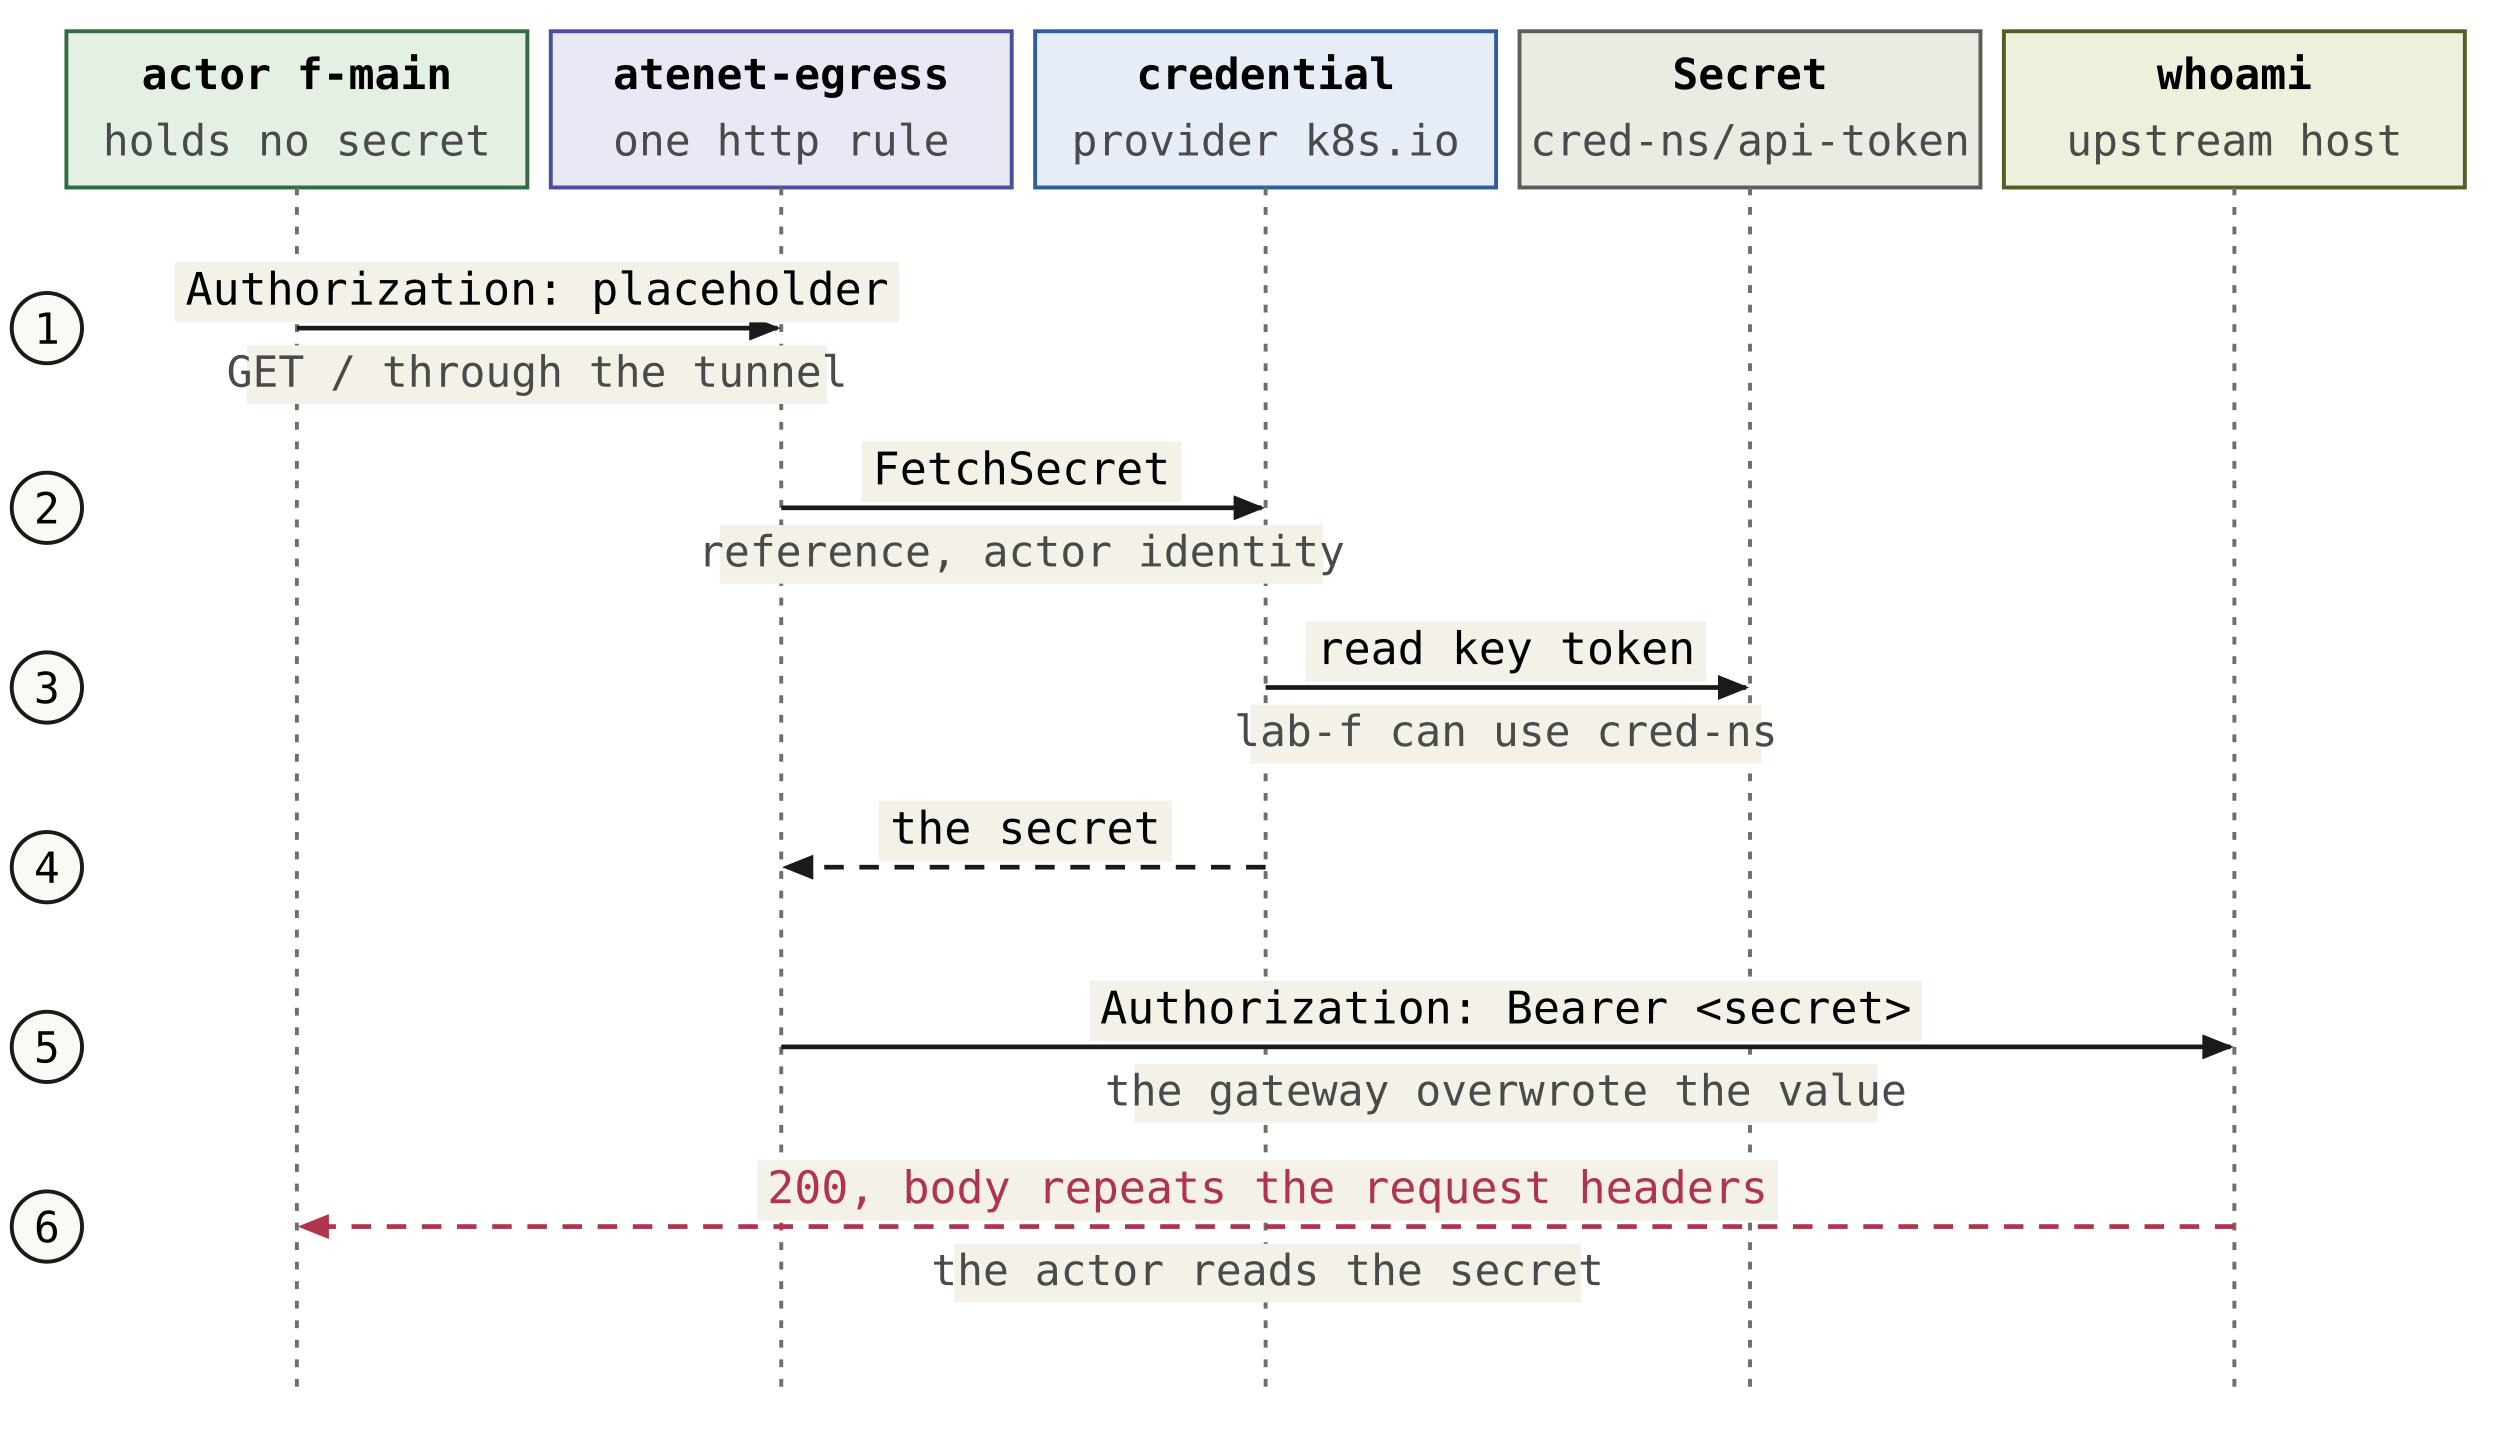
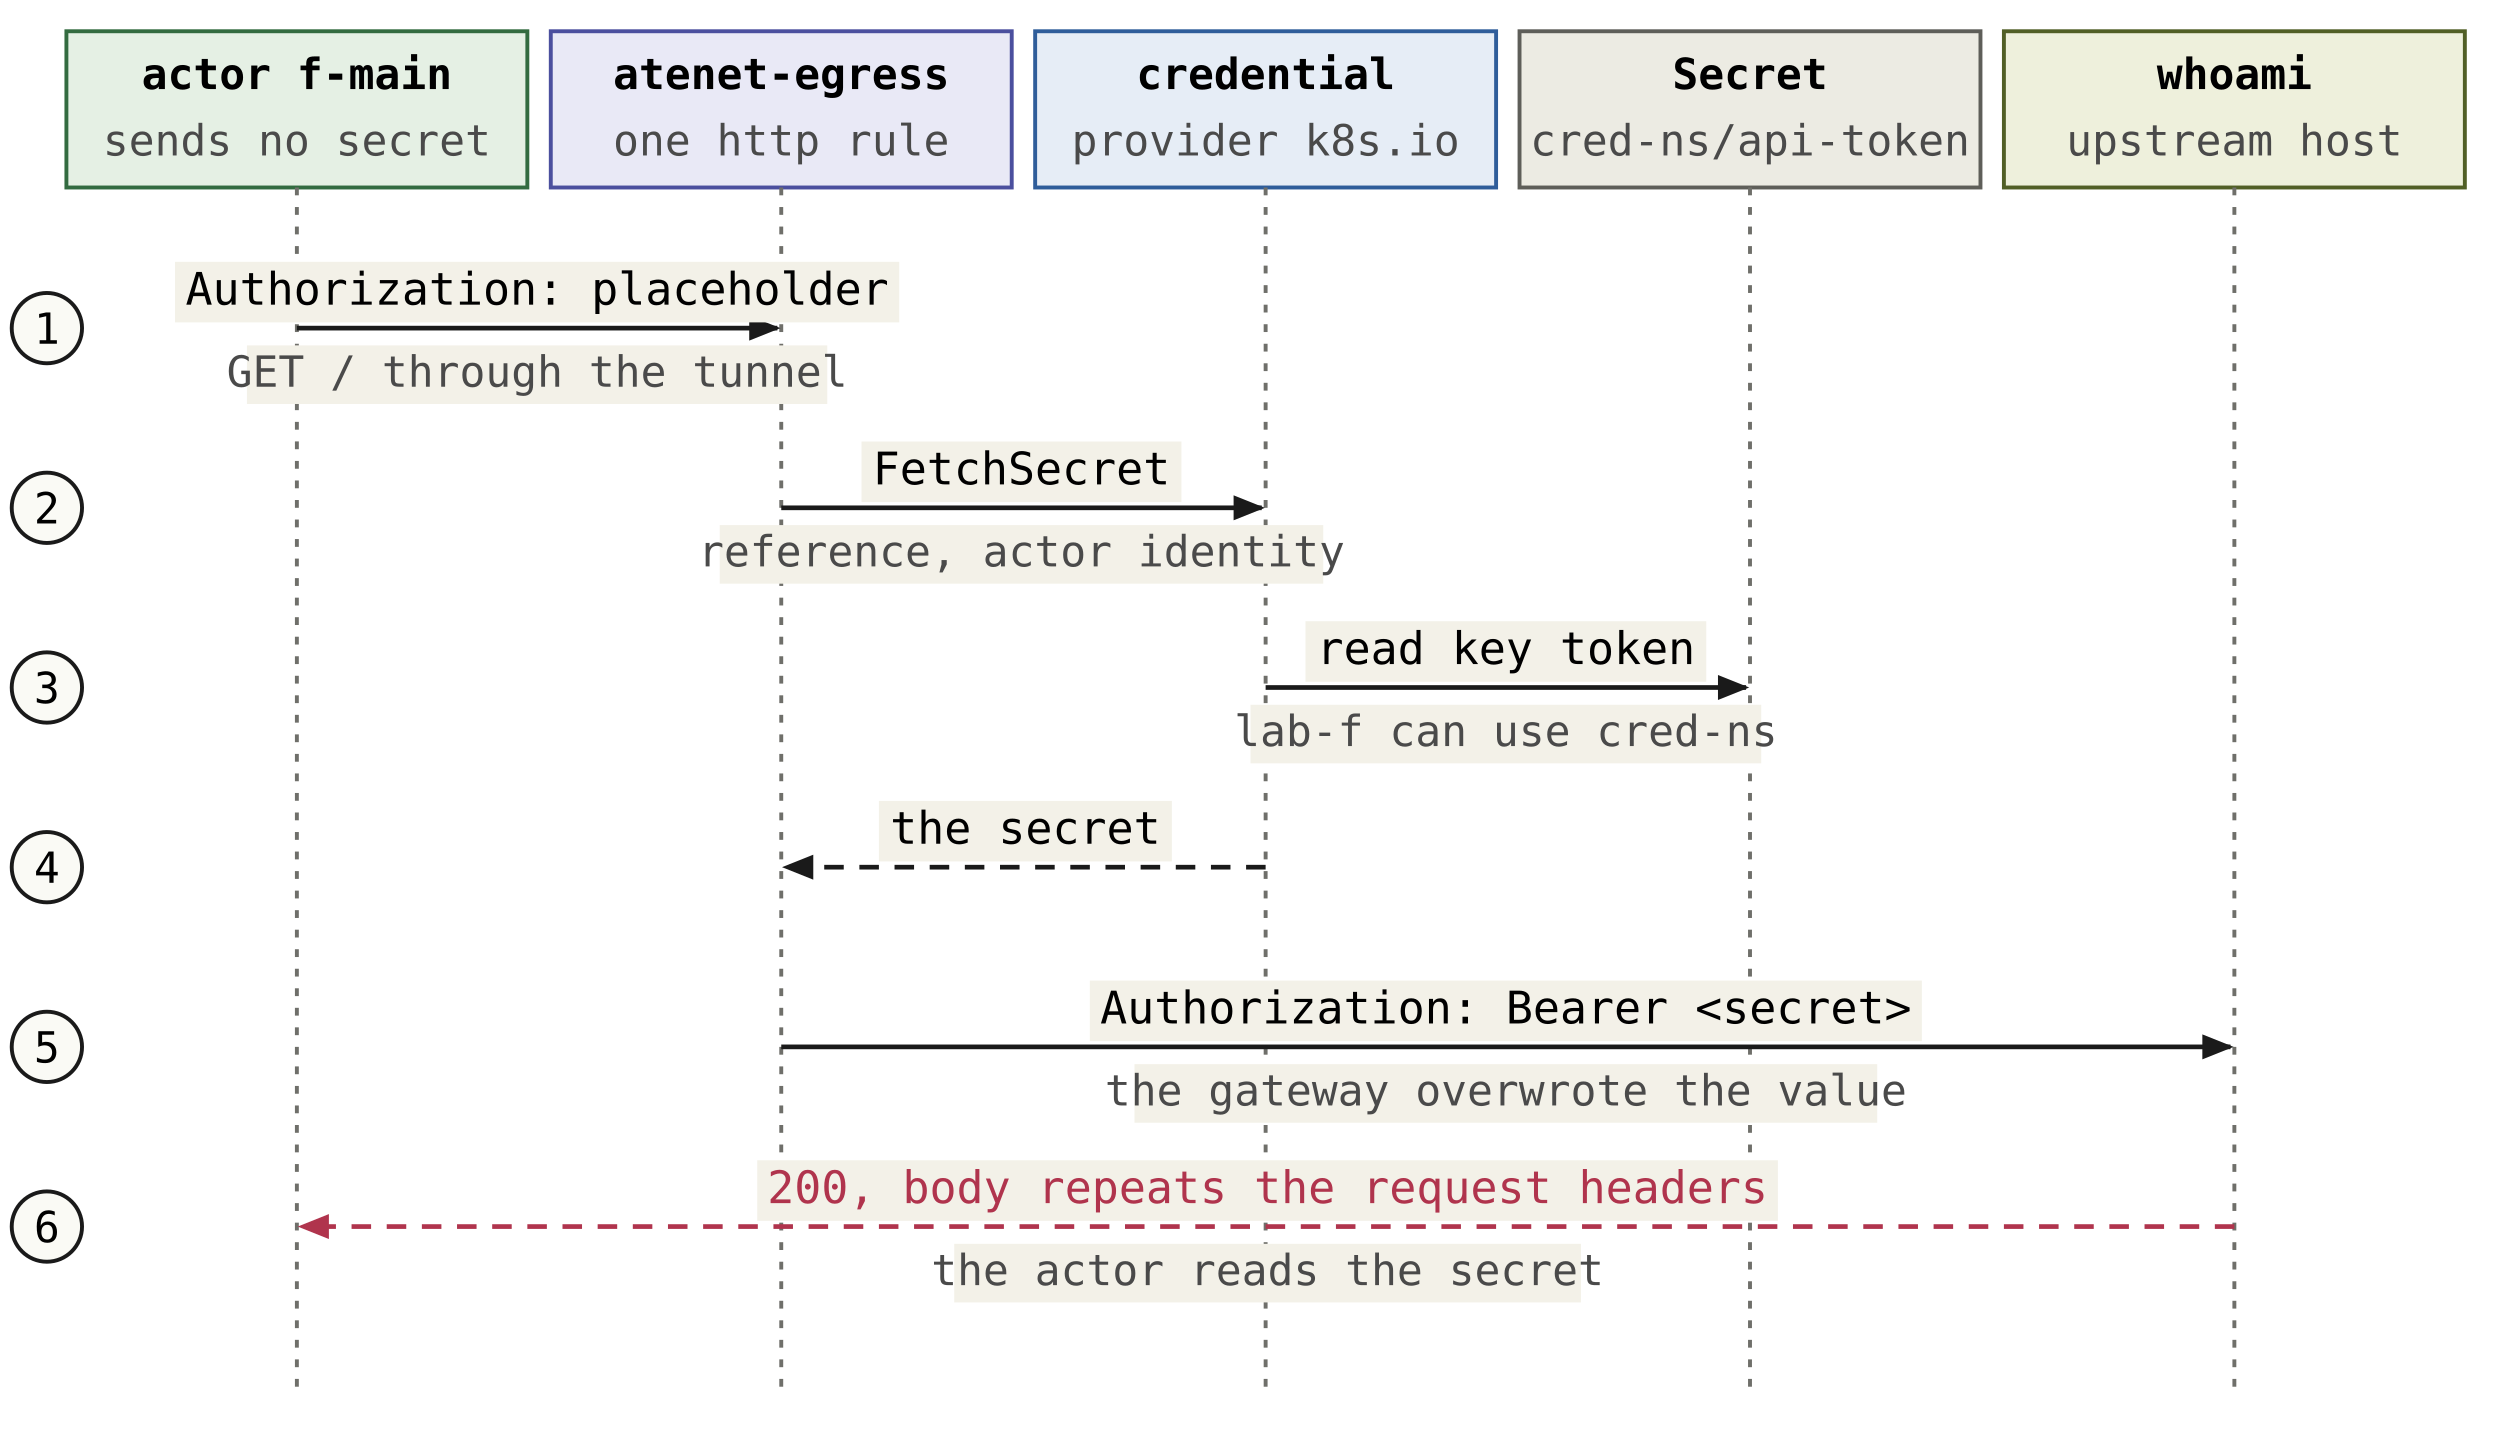
<svg xmlns="http://www.w3.org/2000/svg" viewBox="0 0 640 366" role="img" aria-labelledby="fig-6-5-title fig-6-5-desc" font-family="JetBrains Mono, ui-monospace, monospace">
  <defs>
    <marker id="fig-6-5-head-ink" viewBox="0 0 10 10" refX="9" refY="5" markerWidth="8" markerHeight="8" markerUnits="userSpaceOnUse" orient="auto-start-reverse">
      <path d="M0 1 L10 5 L0 9 z" fill="var(--m-ink, #1a1a1a)" />
    </marker>
    <marker id="fig-6-5-head-rose" viewBox="0 0 10 10" refX="9" refY="5" markerWidth="8" markerHeight="8" markerUnits="userSpaceOnUse" orient="auto-start-reverse">
      <path d="M0 1 L10 5 L0 9 z" fill="var(--m-rose-ink, #b0344d)" />
    </marker>
  </defs>
  <rect x="17" y="8" width="118" height="40" fill="var(--m-green-fill, #e5f0e4)" stroke="var(--m-green-ink, #336b40)" />
  <text x="76" y="22.8" font-size="11" text-anchor="middle" font-weight="700">actor f-main</text>
-   <text x="76" y="39.8" font-size="11" text-anchor="middle" class="m-serif" fill="var(--m-ink-soft, #4a4a4a)">holds no secret</text>
+   <text x="76" y="39.8" font-size="11" text-anchor="middle" class="m-serif" fill="var(--m-ink-soft, #4a4a4a)">sends no secret</text>
  <line x1="76" y1="48" x2="76" y2="356" stroke="var(--m-ink-mute, #6f6f6a)" stroke-width="1" stroke-dasharray="2 3" />
  <rect x="141" y="8" width="118" height="40" fill="var(--m-indigo-fill, #e9e9f6)" stroke="var(--m-indigo-ink, #4b4f9e)" />
  <text x="200" y="22.8" font-size="11" text-anchor="middle" font-weight="700">atenet-egress</text>
  <text x="200" y="39.8" font-size="11" text-anchor="middle" class="m-serif" fill="var(--m-ink-soft, #4a4a4a)">one http rule</text>
  <line x1="200" y1="48" x2="200" y2="356" stroke="var(--m-ink-mute, #6f6f6a)" stroke-width="1" stroke-dasharray="2 3" />
  <rect x="265" y="8" width="118" height="40" fill="var(--m-blue-fill, #e6edf6)" stroke="var(--m-blue-ink, #2f5d9a)" />
  <text x="324" y="22.8" font-size="11" text-anchor="middle" font-weight="700">credential</text>
  <text x="324" y="39.8" font-size="11" text-anchor="middle" class="m-serif" fill="var(--m-ink-soft, #4a4a4a)">provider k8s.io</text>
  <line x1="324" y1="48" x2="324" y2="356" stroke="var(--m-ink-mute, #6f6f6a)" stroke-width="1" stroke-dasharray="2 3" />
  <rect x="389" y="8" width="118" height="40" fill="var(--m-grey-fill, #ecebe3)" stroke="var(--m-grey-ink, #5e5e59)" />
  <text x="448" y="22.8" font-size="11" text-anchor="middle" font-weight="700">Secret</text>
  <text x="448" y="39.8" font-size="11" text-anchor="middle" class="m-serif" fill="var(--m-ink-soft, #4a4a4a)">cred-ns/api-token</text>
  <line x1="448" y1="48" x2="448" y2="356" stroke="var(--m-ink-mute, #6f6f6a)" stroke-width="1" stroke-dasharray="2 3" />
  <rect x="513" y="8" width="118" height="40" fill="var(--m-olive-fill, #eef0dc)" stroke="var(--m-olive-ink, #515f26)" />
  <text x="572" y="22.8" font-size="11" text-anchor="middle" font-weight="700">whoami</text>
  <text x="572" y="39.8" font-size="11" text-anchor="middle" class="m-serif" fill="var(--m-ink-soft, #4a4a4a)">upstream host</text>
  <line x1="572" y1="48" x2="572" y2="356" stroke="var(--m-ink-mute, #6f6f6a)" stroke-width="1" stroke-dasharray="2 3" />
  <g data-beat="1">
    <animate attributeName="opacity" values="0;0;1" keyTimes="0;0;1" calcMode="spline" keySplines="0 0 1 1;0.23 1 0.32 1" dur="0.45s" begin="indefinite" fill="freeze" />
    <animateTransform attributeName="transform" type="translate" values="0 4;0 4;0 0" keyTimes="0;0;1" calcMode="spline" keySplines="0 0 1 1;0.23 1 0.32 1" dur="0.45s" begin="indefinite" fill="freeze" />
    <circle cx="12" cy="84" r="9" fill="var(--m-paper, #fafaf5)" stroke="var(--m-ink, #1a1a1a)" stroke-width="1" />
    <text x="12" y="88" font-size="11" text-anchor="middle">1</text>
    <line x1="76" y1="84" x2="199" y2="84" stroke="var(--m-ink, #1a1a1a)" stroke-width="1.2" marker-end="url(#fig-6-5-head-ink)" />
    <circle class="m-packet" r="3.5" fill="var(--m-ink, #1a1a1a)" opacity="0">
      <animateMotion path="M76 84 L199 84" keyPoints="0;0;1;1" keyTimes="0;0;0.688;1" calcMode="linear" dur="0.8s" begin="indefinite" fill="freeze" />
      <animate attributeName="opacity" values="0;0;1;1;0" keyTimes="0;0;0.1;0.688;1" dur="0.8s" begin="indefinite" fill="freeze" />
    </circle>
    <rect class="m-knock" x="44.8" y="67.03" width="185.4" height="15.5" fill="var(--m-panel, #f3f1e8)" />
    <text x="137.5" y="78" font-size="11.5" text-anchor="middle">Authorization: placeholder</text>
    <rect class="m-knock" x="63.22" y="88.42" width="148.56" height="15" fill="var(--m-panel, #f3f1e8)" />
    <text x="137.5" y="99" font-size="11" text-anchor="middle" class="m-serif" fill="var(--m-ink-soft, #4a4a4a)">GET / through the tunnel</text>
  </g>
  <g data-beat="2">
    <animate attributeName="opacity" values="0;0;1" keyTimes="0;0.571;1" calcMode="spline" keySplines="0 0 1 1;0.23 1 0.32 1" dur="1.05s" begin="indefinite" fill="freeze" />
    <animateTransform attributeName="transform" type="translate" values="0 4;0 4;0 0" keyTimes="0;0.571;1" calcMode="spline" keySplines="0 0 1 1;0.23 1 0.32 1" dur="1.05s" begin="indefinite" fill="freeze" />
    <circle cx="12" cy="130" r="9" fill="var(--m-paper, #fafaf5)" stroke="var(--m-ink, #1a1a1a)" stroke-width="1" />
    <text x="12" y="134" font-size="11" text-anchor="middle">2</text>
    <line x1="200" y1="130" x2="323" y2="130" stroke="var(--m-ink, #1a1a1a)" stroke-width="1.2" marker-end="url(#fig-6-5-head-ink)" />
    <circle class="m-packet" r="3.5" fill="var(--m-ink, #1a1a1a)" opacity="0">
      <animateMotion path="M200 130 L323 130" keyPoints="0;0;1;1" keyTimes="0;0.429;0.821;1" calcMode="linear" dur="1.4s" begin="indefinite" fill="freeze" />
      <animate attributeName="opacity" values="0;0;1;1;0" keyTimes="0;0.429;0.486;0.821;1" dur="1.4s" begin="indefinite" fill="freeze" />
    </circle>
    <rect class="m-knock" x="220.55" y="113.03" width="81.9" height="15.5" fill="var(--m-panel, #f3f1e8)" />
    <text x="261.5" y="124" font-size="11.5" text-anchor="middle">FetchSecret</text>
    <rect class="m-knock" x="184.25" y="134.42" width="154.5" height="15" fill="var(--m-panel, #f3f1e8)" />
    <text x="261.5" y="145" font-size="11" text-anchor="middle" class="m-serif" fill="var(--m-ink-soft, #4a4a4a)">reference, actor identity</text>
  </g>
  <g data-beat="3">
    <animate attributeName="opacity" values="0;0;1" keyTimes="0;0.727;1" calcMode="spline" keySplines="0 0 1 1;0.23 1 0.32 1" dur="1.65s" begin="indefinite" fill="freeze" />
    <animateTransform attributeName="transform" type="translate" values="0 4;0 4;0 0" keyTimes="0;0.727;1" calcMode="spline" keySplines="0 0 1 1;0.23 1 0.32 1" dur="1.65s" begin="indefinite" fill="freeze" />
    <circle cx="12" cy="176" r="9" fill="var(--m-paper, #fafaf5)" stroke="var(--m-ink, #1a1a1a)" stroke-width="1" />
    <text x="12" y="180" font-size="11" text-anchor="middle">3</text>
    <line x1="324" y1="176" x2="447" y2="176" stroke="var(--m-ink, #1a1a1a)" stroke-width="1.2" marker-end="url(#fig-6-5-head-ink)" />
    <circle class="m-packet" r="3.5" fill="var(--m-ink, #1a1a1a)" opacity="0">
      <animateMotion path="M324 176 L447 176" keyPoints="0;0;1;1" keyTimes="0;0.6;0.875;1" calcMode="linear" dur="2s" begin="indefinite" fill="freeze" />
      <animate attributeName="opacity" values="0;0;1;1;0" keyTimes="0;0.6;0.64;0.875;1" dur="2s" begin="indefinite" fill="freeze" />
    </circle>
    <rect class="m-knock" x="334.2" y="159.03" width="102.6" height="15.5" fill="var(--m-panel, #f3f1e8)" />
    <text x="385.5" y="170" font-size="11.5" text-anchor="middle">read key token</text>
    <rect class="m-knock" x="320.13" y="180.42" width="130.74" height="15" fill="var(--m-panel, #f3f1e8)" />
    <text x="385.5" y="191" font-size="11" text-anchor="middle" class="m-serif" fill="var(--m-ink-soft, #4a4a4a)">lab-f can use cred-ns</text>
  </g>
  <g data-beat="4">
    <animate attributeName="opacity" values="0;0;1" keyTimes="0;0.8;1" calcMode="spline" keySplines="0 0 1 1;0.23 1 0.32 1" dur="2.25s" begin="indefinite" fill="freeze" />
    <animateTransform attributeName="transform" type="translate" values="0 4;0 4;0 0" keyTimes="0;0.8;1" calcMode="spline" keySplines="0 0 1 1;0.23 1 0.32 1" dur="2.25s" begin="indefinite" fill="freeze" />
    <circle cx="12" cy="222" r="9" fill="var(--m-paper, #fafaf5)" stroke="var(--m-ink, #1a1a1a)" stroke-width="1" />
    <text x="12" y="226" font-size="11" text-anchor="middle">4</text>
    <line x1="324" y1="222" x2="201" y2="222" stroke="var(--m-ink, #1a1a1a)" stroke-width="1.2" stroke-dasharray="5 4" marker-end="url(#fig-6-5-head-ink)" />
    <circle class="m-packet" r="3.5" fill="var(--m-ink, #1a1a1a)" opacity="0">
      <animateMotion path="M324 222 L201 222" keyPoints="0;0;1;1" keyTimes="0;0.692;0.904;1" calcMode="linear" dur="2.6s" begin="indefinite" fill="freeze" />
      <animate attributeName="opacity" values="0;0;1;1;0" keyTimes="0;0.692;0.723;0.904;1" dur="2.6s" begin="indefinite" fill="freeze" />
    </circle>
    <rect class="m-knock" x="225" y="205.03" width="75" height="15.5" fill="var(--m-panel, #f3f1e8)" />
    <text x="262.5" y="216" font-size="11.5" text-anchor="middle">the secret</text>
  </g>
  <g data-beat="5">
    <animate attributeName="opacity" values="0;0;1" keyTimes="0;0.842;1" calcMode="spline" keySplines="0 0 1 1;0.23 1 0.32 1" dur="2.85s" begin="indefinite" fill="freeze" />
    <animateTransform attributeName="transform" type="translate" values="0 4;0 4;0 0" keyTimes="0;0.842;1" calcMode="spline" keySplines="0 0 1 1;0.23 1 0.32 1" dur="2.85s" begin="indefinite" fill="freeze" />
    <circle cx="12" cy="268" r="9" fill="var(--m-paper, #fafaf5)" stroke="var(--m-ink, #1a1a1a)" stroke-width="1" />
    <text x="12" y="272" font-size="11" text-anchor="middle">5</text>
    <line x1="200" y1="268" x2="571" y2="268" stroke="var(--m-ink, #1a1a1a)" stroke-width="1.2" marker-end="url(#fig-6-5-head-ink)" />
    <circle class="m-packet" r="3.5" fill="var(--m-ink, #1a1a1a)" opacity="0">
      <animateMotion path="M200 268 L571 268" keyPoints="0;0;1;1" keyTimes="0;0.75;0.922;1" calcMode="linear" dur="3.2s" begin="indefinite" fill="freeze" />
      <animate attributeName="opacity" values="0;0;1;1;0" keyTimes="0;0.75;0.775;0.922;1" dur="3.2s" begin="indefinite" fill="freeze" />
    </circle>
    <rect class="m-knock" x="279" y="251.03" width="213" height="15.5" fill="var(--m-panel, #f3f1e8)" />
    <text x="385.5" y="262" font-size="11.5" text-anchor="middle">Authorization: Bearer &lt;secret&gt;</text>
    <rect class="m-knock" x="290.43" y="272.42" width="190.14" height="15" fill="var(--m-panel, #f3f1e8)" />
    <text x="385.5" y="283" font-size="11" text-anchor="middle" class="m-serif" fill="var(--m-ink-soft, #4a4a4a)">the gateway overwrote the value</text>
  </g>
  <g data-beat="6">
    <animate attributeName="opacity" values="0;0;1" keyTimes="0;0.87;1" calcMode="spline" keySplines="0 0 1 1;0.23 1 0.32 1" dur="3.45s" begin="indefinite" fill="freeze" />
    <animateTransform attributeName="transform" type="translate" values="0 4;0 4;0 0" keyTimes="0;0.87;1" calcMode="spline" keySplines="0 0 1 1;0.23 1 0.32 1" dur="3.45s" begin="indefinite" fill="freeze" />
    <circle cx="12" cy="314" r="9" fill="var(--m-paper, #fafaf5)" stroke="var(--m-ink, #1a1a1a)" stroke-width="1" />
    <text x="12" y="318" font-size="11" text-anchor="middle">6</text>
    <line x1="572" y1="314" x2="77" y2="314" stroke="var(--m-rose-ink, #b0344d)" stroke-width="1.2" stroke-dasharray="5 4" marker-end="url(#fig-6-5-head-rose)" />
    <circle class="m-packet" r="3.5" fill="var(--m-rose-ink, #b0344d)" opacity="0">
      <animateMotion path="M572 314 L77 314" keyPoints="0;0;1;1" keyTimes="0;0.789;0.934;1" calcMode="linear" dur="3.8s" begin="indefinite" fill="freeze" />
      <animate attributeName="opacity" values="0;0;1;1;0" keyTimes="0;0.789;0.811;0.934;1" dur="3.8s" begin="indefinite" fill="freeze" />
    </circle>
    <rect class="m-knock" x="193.85" y="297.03" width="261.3" height="15.5" fill="var(--m-panel, #f3f1e8)" />
    <text x="324.5" y="308" font-size="11.5" text-anchor="middle" fill="var(--m-rose-ink, #b0344d)">200, body repeats the request headers</text>
    <rect class="m-knock" x="244.28" y="318.42" width="160.44" height="15" fill="var(--m-panel, #f3f1e8)" />
    <text x="324.5" y="329" font-size="11" text-anchor="middle" class="m-serif" fill="var(--m-ink-soft, #4a4a4a)">the actor reads the secret</text>
  </g>
</svg>
